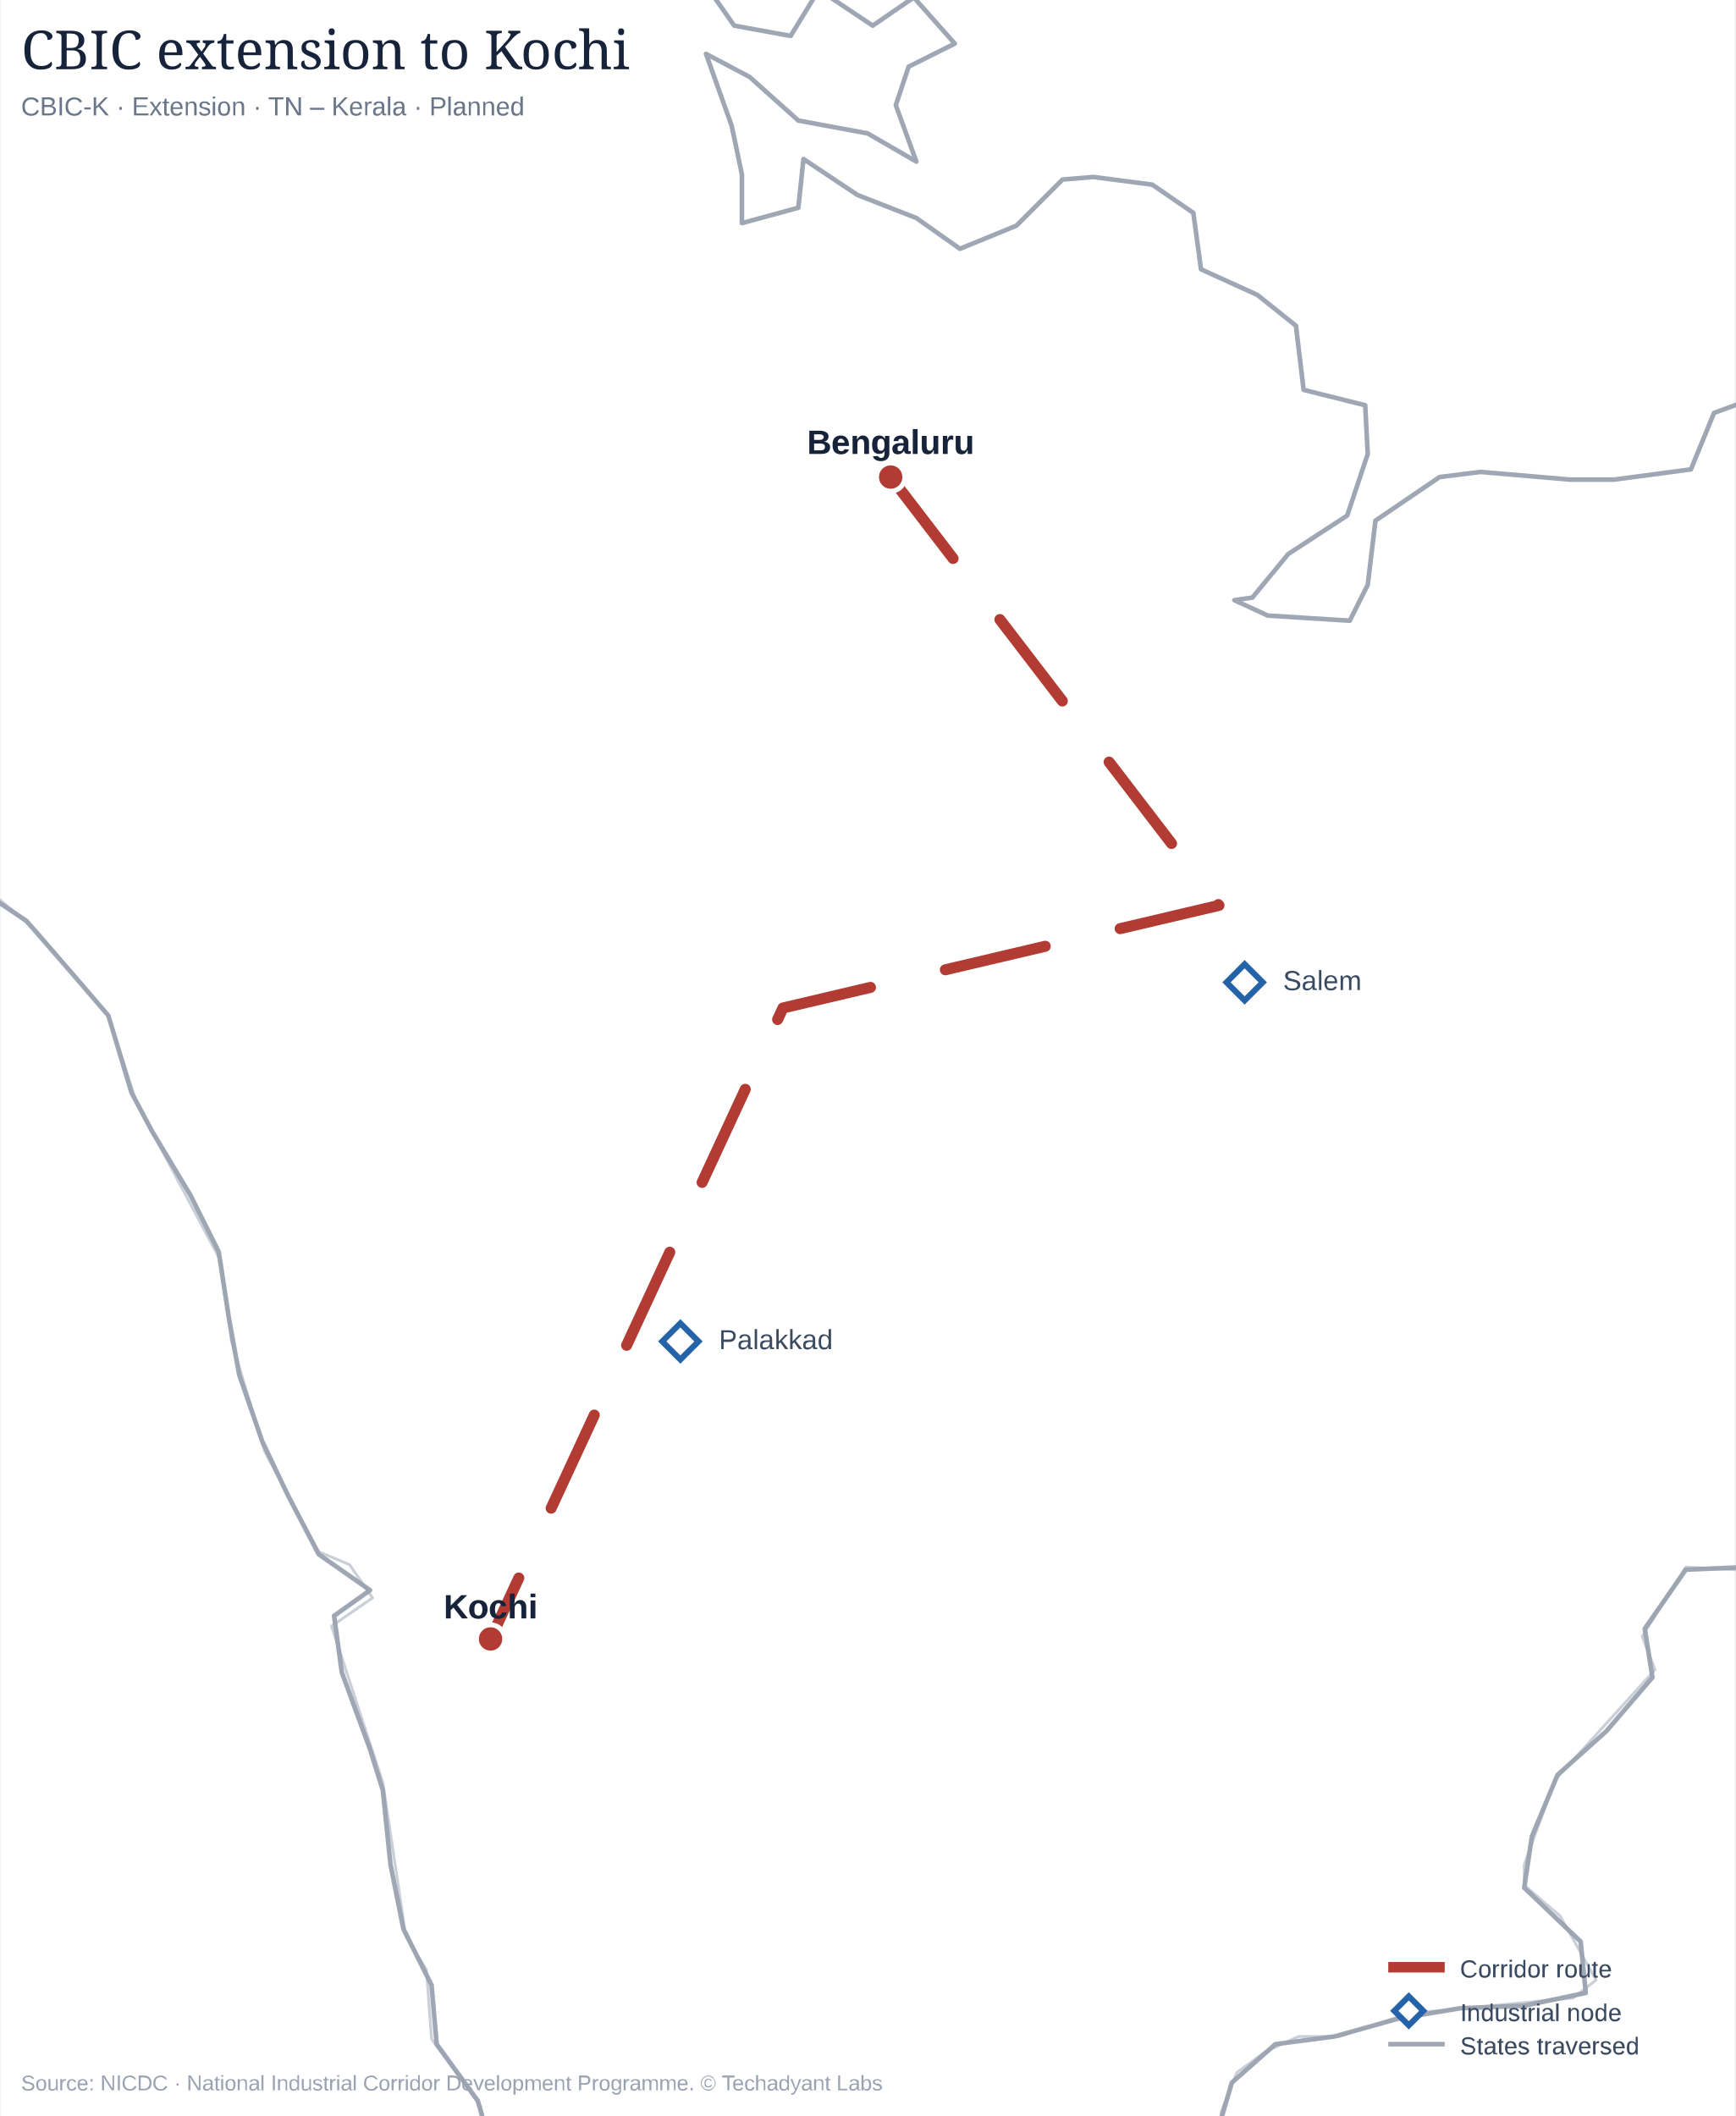
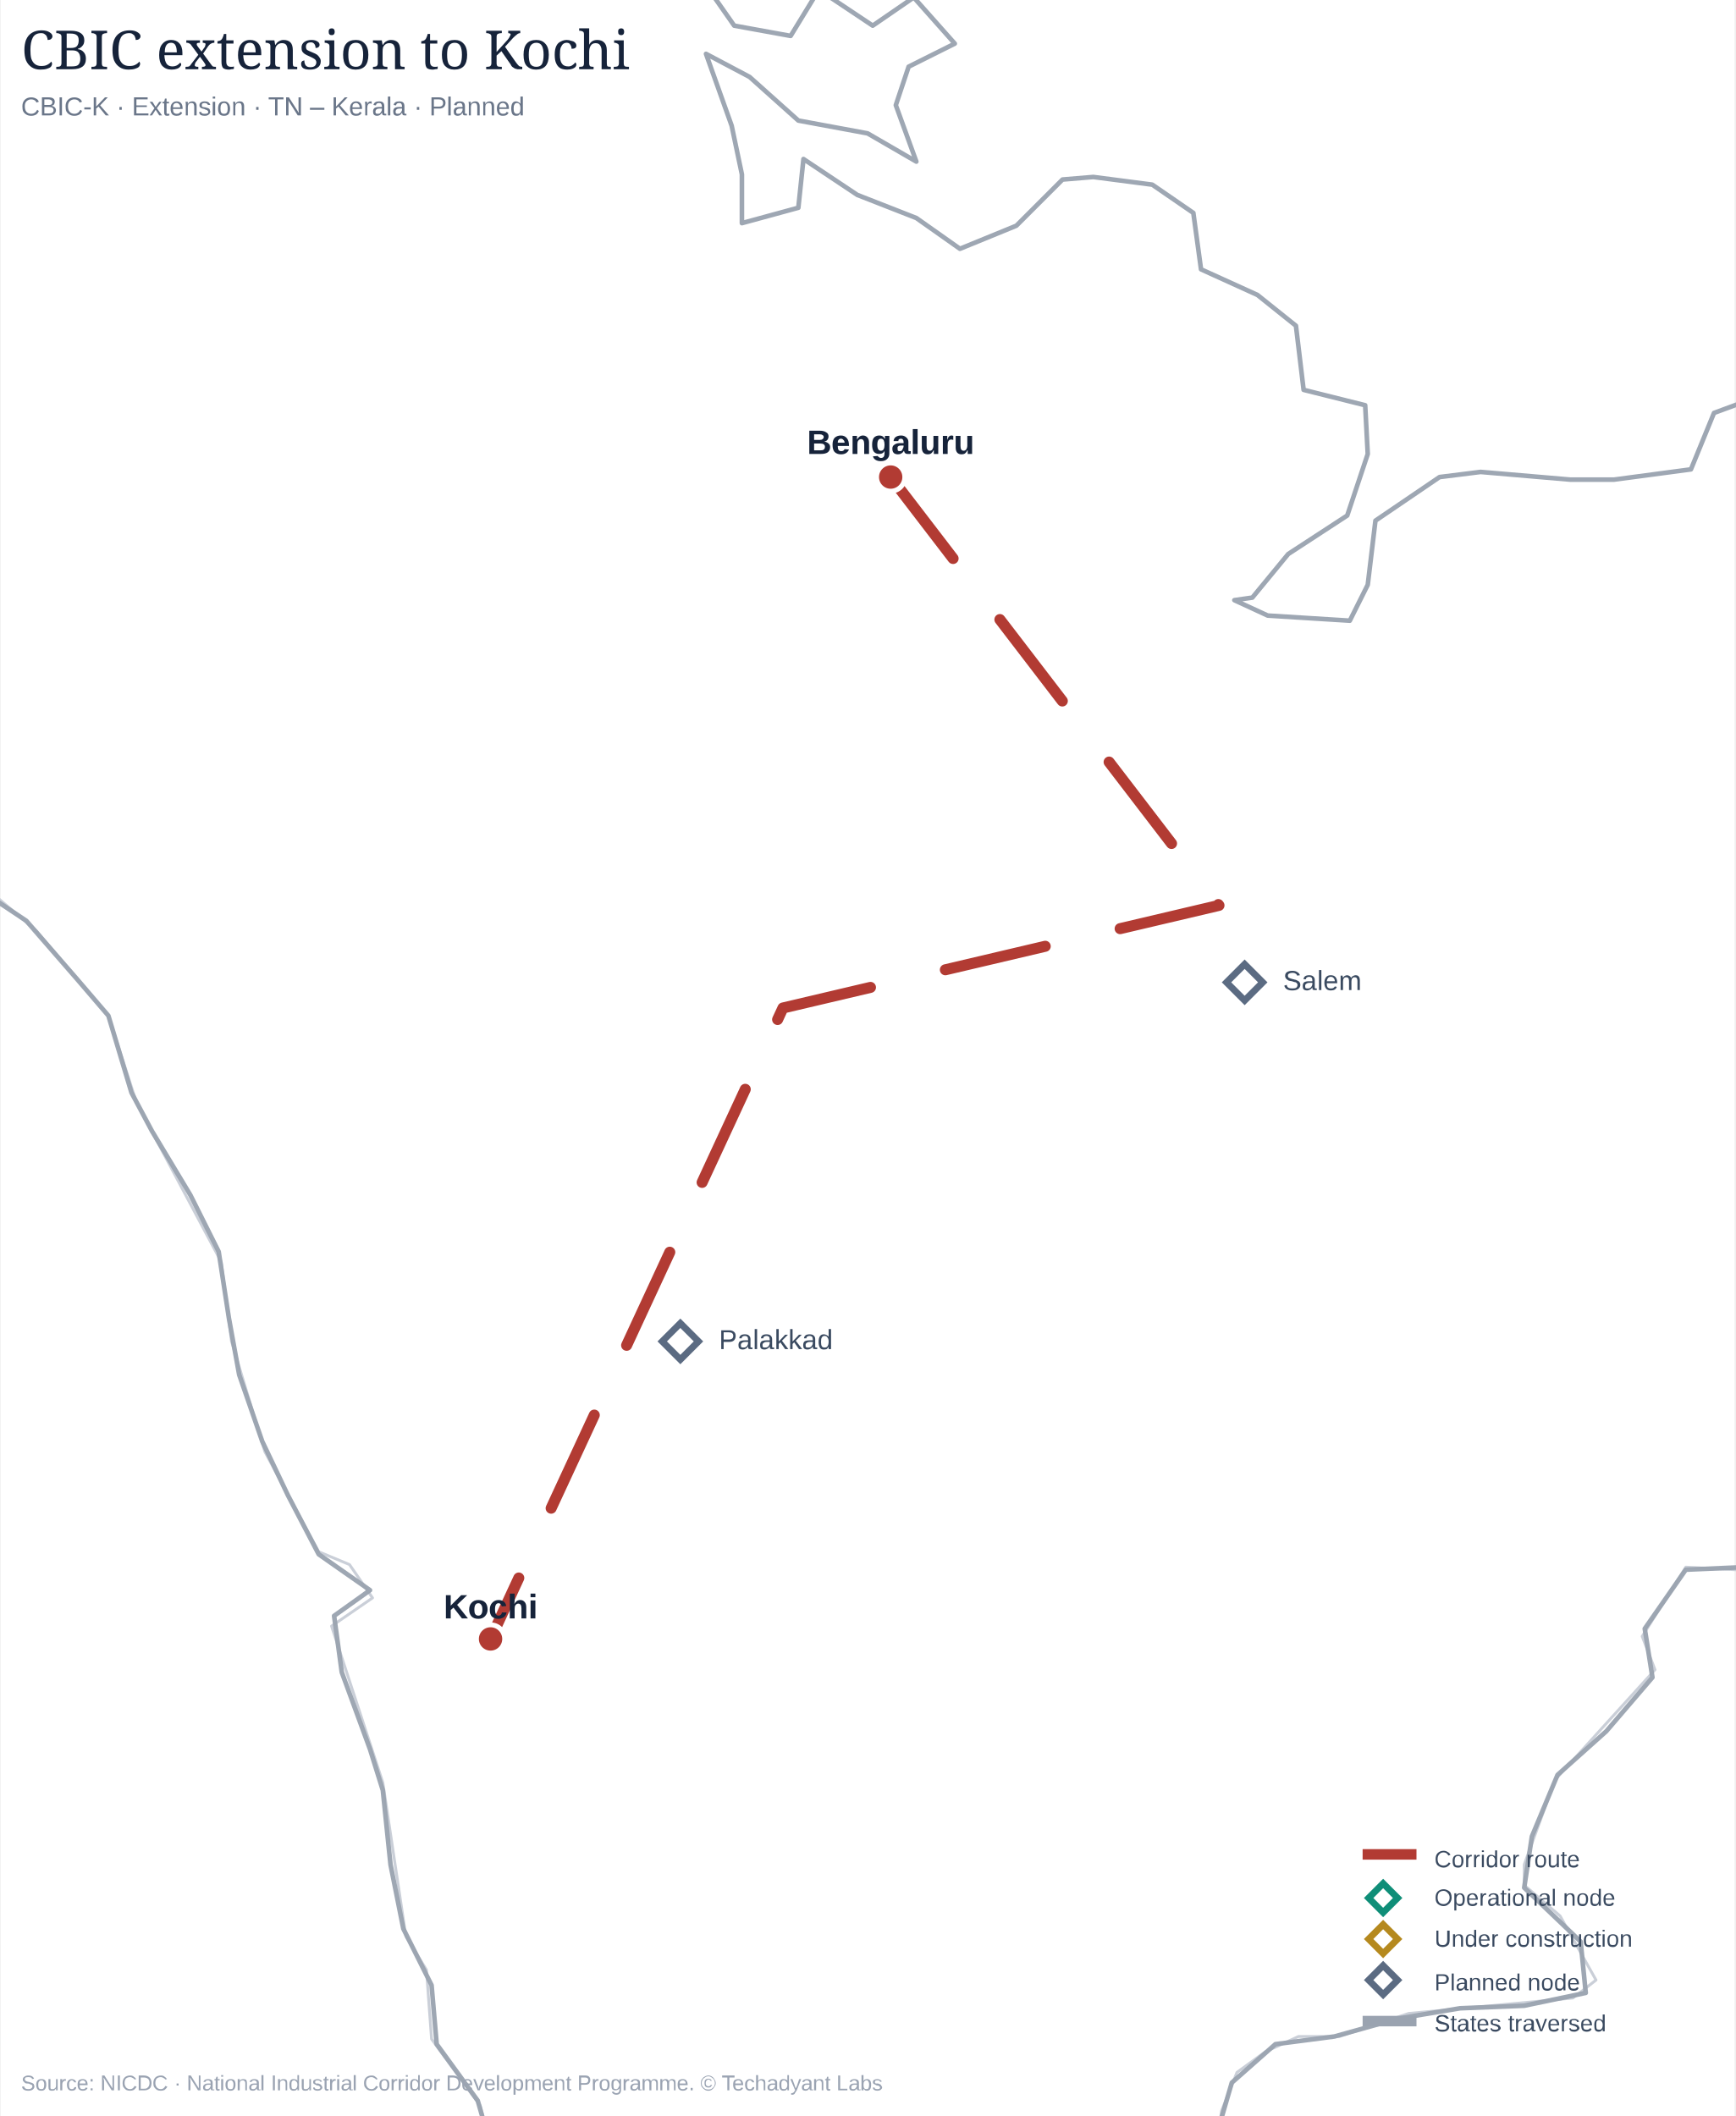
<svg xmlns="http://www.w3.org/2000/svg" width="1180" height="1439" viewBox="135.5 427.7 67.6 82.5" role="img" aria-label="Map of the CBIC extension to Kochi">
  <rect x="135.5" y="427.7" width="67.6" height="82.5" fill="#FFFFFF" />
  <path d="M79.2,265.3 L79.1,266.6 L78.3,268.0 L78.4,269.3 L79.6,270.4 L77.1,271.2 L74.9,272.7 L73.5,272.1 L72.8,269.4 L70.1,270.2 L65.4,270.9 L63.9,273.2 L61.1,272.6 L57.2,270.3 L55.8,270.1 L54.4,270.7 L52.8,270.9 L50.1,270.1 L47.3,270.2 L46.3,269.3 L44.8,269.7 L44.8,272.3 L43.6,275.1 L37.4,274.0 L36.7,274.6 L36.0,276.4 L36.0,279.2 L34.9,280.0 L35.7,281.1 L37.1,281.3 L41.8,277.8 L43.4,277.3 L44.2,278.2 L43.3,279.0 L39.1,281.2 L38.4,282.5 L39.1,283.7 L42.6,288.4 L46.4,291.2 L52.6,294.7 L57.4,295.4 L59.2,293.6 L62.6,294.2 L63.7,294.0 L63.9,292.8 L65.4,291.9 L66.7,292.5 L68.3,292.0 L69.4,290.2 L70.9,290.9 L70.9,292.3 L68.5,294.0 L66.2,296.0 L65.5,297.2 L64.3,298.0 L61.1,298.2 L60.2,299.0 L56.0,300.5 L54.4,300.0 L51.9,301.0 L50.4,301.0 L49.1,298.5 L46.0,299.0 L45.5,300.3 L46.1,304.9 L46.8,305.9 L54.5,313.3 L57.8,317.0 L58.8,319.3 L60.7,322.0 L67.2,328.2 L69.7,328.4 L72.2,329.8 L73.8,329.8 L75.0,329.2 L77.9,329.2 L82.4,327.6 L84.6,326.4 L87.4,325.9 L90.3,323.9 L91.7,323.7 L93.9,320.0 L95.9,317.8 L95.0,314.9 L95.5,312.3 L95.0,310.7 L96.6,306.4 L97.2,305.4 L98.7,305.4 L100.2,305.9 L100.6,306.9 L99.0,307.4 L98.2,308.2 L98.1,310.0 L98.9,310.8 L100.4,310.9 L100.1,312.4 L99.0,313.0 L98.4,313.9 L99.5,315.2 L102.6,315.0 L103.3,316.0 L100.5,317.2 L100.4,318.6 L99.7,320.0 L98.7,320.4 L98.8,322.1 L100.7,325.9 L102.6,333.3 L100.4,337.1 L99.9,340.0 L98.5,343.1 L99.0,345.8 L100.0,347.0 L99.9,349.7 L100.8,350.6 L100.2,351.7 L100.3,356.8 L100.8,356.9 L101.8,355.4 L103.0,354.8 L104.0,355.2 L102.7,356.1 L102.2,357.0 L102.7,358.4 L101.2,358.8 L100.5,359.7 L101.6,362.9 L100.6,364.5 L102.6,367.8 L103.0,370.4 L104.9,374.8 L105.1,377.6 L104.7,379.2 L105.9,381.0 L105.8,382.7 L106.4,383.9 L106.3,388.4 L106.9,391.3 L107.1,394.1 L109.1,400.0 L109.7,402.9 L111.3,405.1 L111.1,405.4 L113.0,409.7 L114.6,409.8 L114.8,410.4 L113.6,411.0 L113.9,412.2 L115.1,413.6 L116.4,416.4 L118.2,418.9 L118.6,420.1 L120.0,420.6 L121.1,421.7 L121.2,423.9 L122.4,424.7 L123.4,430.4 L124.9,433.4 L126.1,437.6 L125.9,439.1 L126.8,446.4 L132.0,459.1 L133.5,461.1 L136.9,464.0 L139.7,467.3 L140.8,470.7 L144.1,476.9 L144.5,480.0 L145.8,484.3 L147.9,488.2 L149.1,488.7 L150.0,490.0 L148.4,491.1 L150.4,497.2 L151.3,503.2 L152.1,504.5 L152.3,507.2 L154.2,509.8 L154.5,511.0 L155.3,512.4 L160.0,516.2 L162.4,517.6 L162.6,519.0 L165.0,521.1 L166.7,521.0 L169.0,522.5 L171.9,523.1 L178.1,519.2 L182.1,517.3 L183.1,510.0 L183.7,508.5 L184.8,507.7 L186.1,507.1 L187.7,507.1 L190.4,506.2 L196.8,505.6 L197.7,504.9 L196.3,502.4 L194.9,501.2 L194.9,500.4 L196.1,497.1 L200.0,492.8 L199.5,491.5 L201.2,488.8 L206.9,489.1 L210.1,488.3 L211.0,487.7 L210.1,484.6 L210.2,481.6 L209.5,477.4 L209.6,474.5 L208.2,470.2 L209.2,469.0 L208.3,466.3 L210.1,460.5 L212.7,459.1 L214.2,456.7 L213.8,455.3 L212.9,454.0 L216.3,451.3 L216.8,449.7 L218.2,447.3 L218.2,444.2 L217.4,441.5 L216.3,440.4 L214.3,439.7 L214.0,438.5 L215.3,438.3 L216.8,439.0 L216.9,438.0 L216.3,435.0 L213.6,429.2 L215.4,426.9 L215.4,426.1 L213.2,418.0 L212.8,413.7 L214.8,411.8 L216.9,408.1 L219.6,405.9 L220.6,405.6 L222.3,405.5 L223.7,406.1 L224.5,407.2 L226.0,407.7 L228.7,404.1 L229.7,403.4 L229.9,401.6 L230.9,400.9 L231.6,397.6 L232.4,397.0 L233.9,396.5 L236.4,397.9 L238.1,397.8 L240.9,397.1 L245.2,395.2 L247.5,393.5 L248.1,392.6 L248.1,390.7 L247.3,386.1 L254.5,381.4 L258.5,380.0 L262.4,376.6 L263.7,371.3 L267.3,368.4 L271.6,366.1 L273.6,364.6 L280.0,356.5 L281.3,353.2 L282.9,352.3 L284.7,349.9 L288.6,347.5 L289.1,346.3 L288.3,345.4 L286.8,345.2 L286.8,344.0 L289.4,342.4 L290.4,345.1 L291.8,345.0 L301.5,340.8 L304.4,339.0 L309.1,333.9 L309.5,332.4 L309.3,331.0 L311.2,328.6 L311.7,327.3 L311.8,324.4 L310.0,322.1 L309.4,320.7 L310.2,319.4 L313.4,316.3 L317.1,314.5 L322.1,313.7 L322.5,313.0 L322.2,312.0 L324.0,311.7 L324.8,310.9 L324.5,309.3 L325.3,308.1 L326.7,308.2 L327.1,309.3 L327.1,310.7 L328.5,311.0 L330.0,311.0 L331.3,310.3 L333.4,308.1 L336.1,309.3 L337.4,309.2 L338.2,308.2 L338.6,305.2 L338.4,303.7 L336.9,300.9 L336.8,297.9 L335.5,295.4 L335.7,292.6 L335.0,289.8 L336.0,288.7 L335.9,287.2 L335.0,286.3 L333.2,285.9 L332.6,285.3 L333.2,284.2 L333.3,282.6 L332.5,281.2 L331.1,280.9 L330.0,280.0 L329.7,278.3 L330.2,277.1 L332.1,274.8 L331.6,269.1 L325.4,268.4 L323.1,264.9 L323.3,262.2 L326.4,261.2 L326.8,258.3 L327.5,257.2 L330.4,256.4 L333.3,256.4 L334.4,255.5 L333.9,252.3 L332.5,251.9 L331.5,251.2 L331.2,249.7 L328.4,249.8 L326.9,249.0 L326.4,247.9 L325.3,247.0 L321.6,244.5 L322.8,242.3 L321.6,241.5 L324.5,239.3 L325.3,238.9 L325.5,239.1 L326.7,237.8 L326.0,236.0 L328.8,240.2 L330.1,241.1 L331.3,240.8 L330.5,239.3 L330.8,238.7 L332.4,239.3 L333.5,238.5 L334.4,238.9 L337.4,242.6 L339.0,243.0 L342.0,242.8 L342.0,241.2 L342.6,240.8 L344.4,241.9 L344.1,245.2 L345.4,248.5 L343.7,250.8 L344.8,253.6 L347.7,254.0 L349.2,254.7 L354.8,255.3 L356.6,255.0 L357.3,254.1 L358.5,253.7 L359.2,254.4 L360.7,254.6 L362.5,254.5 L363.9,253.6 L364.9,253.5 L366.5,254.3 L370.9,254.8 L372.6,254.5 L372.8,253.4 L376.2,253.2 L379.7,255.1 L379.6,255.4 L378.4,255.6 L377.5,256.6 L378.6,257.9 L379.0,259.3 L377.3,261.1 L377.2,263.3 L375.0,263.5 L375.1,266.7 L372.3,266.7 L370.2,268.8 L367.3,269.7 L366.4,270.7 L364.6,276.5 L364.7,278.0 L366.6,281.7 L367.7,286.6 L368.5,287.1 L369.4,286.3 L369.5,285.0 L370.6,286.1 L371.0,287.8 L371.8,288.5 L373.6,288.8 L374.6,288.2 L375.4,286.7 L375.1,283.7 L374.4,282.6 L376.2,280.3 L376.9,277.1 L379.4,276.0 L379.7,275.3 L380.4,277.7 L381.2,278.6 L381.5,281.7 L383.6,285.4 L382.4,288.5 L382.7,289.5 L384.8,292.2 L386.0,301.3 L385.9,304.0 L386.4,305.3 L387.5,306.2 L389.3,304.7 L390.8,305.6 L392.3,305.9 L393.3,303.3 L395.0,300.7 L394.6,294.6 L392.4,287.6 L393.1,286.6 L394.8,286.2 L396.9,285.0 L397.0,283.8 L397.2,281.0 L395.7,279.0 L396.6,277.9 L396.9,273.3 L396.4,270.8 L399.2,269.2 L400.5,270.2 L401.2,270.0 L403.8,270.4 L404.7,270.9 L405.9,270.3 L406.7,269.1 L406.2,267.7 L407.4,264.8 L408.1,261.9 L409.0,261.1 L409.9,257.9 L411.9,254.1 L411.8,251.1 L410.1,249.0 L409.6,247.6 L411.0,245.7 L412.7,244.7 L414.7,241.9 L415.4,237.5 L416.4,234.5 L414.4,227.7 L415.7,226.0 L417.5,225.8 L419.1,224.5 L418.9,223.4 L421.3,221.6 L423.2,219.7 L425.1,218.8 L425.9,217.7 L425.9,216.5 L426.9,214.7 L432.0,213.4 L434.6,211.6 L437.4,214.8 L440.5,215.2 L441.4,214.7 L440.4,211.9 L437.8,209.8 L436.8,207.1 L440.2,204.6 L441.9,202.7 L442.5,201.1 L442.3,199.4 L441.5,198.8 L442.3,196.7 L441.8,196.3 L440.1,196.3 L437.1,195.2 L435.8,195.6 L433.2,194.3 L431.8,194.2 L427.4,195.0 L430.4,192.1 L431.3,189.2 L429.0,185.0 L428.5,184.9 L426.6,185.6 L425.8,186.8 L425.1,186.1 L425.5,184.8 L427.9,182.6 L427.7,181.6 L425.0,180.8 L424.4,179.3 L423.3,179.0 L420.5,180.0 L418.0,181.9 L415.5,185.4 L414.0,185.9 L407.9,184.6 L406.5,183.8 L404.9,181.9 L403.7,181.9 L402.1,184.8 L398.7,187.5 L397.8,190.3 L395.1,193.5 L391.7,194.8 L389.2,194.6 L387.9,195.2 L387.0,196.4 L386.6,197.8 L386.6,199.3 L385.9,200.5 L383.0,201.3 L381.5,202.2 L380.1,204.0 L378.4,205.2 L379.5,205.8 L379.8,207.3 L379.5,208.3 L376.4,209.4 L371.5,210.0 L371.1,210.9 L369.6,211.6 L367.4,209.8 L365.8,209.1 L365.1,209.6 L365.2,214.2 L365.6,215.8 L366.5,216.3 L371.5,216.5 L372.8,217.1 L372.5,221.7 L373.2,222.7 L373.7,225.2 L369.5,224.7 L368.1,225.6 L364.0,226.5 L360.7,226.6 L360.3,227.5 L355.0,228.4 L351.9,226.0 L350.5,226.2 L347.9,227.6 L347.5,228.8 L345.7,228.4 L343.2,230.1 L343.0,229.6 L340.2,229.0 L339.2,228.0 L337.8,227.3 L335.2,228.7 L334.2,228.3 L334.4,227.7 L332.1,227.1 L330.6,225.7 L329.6,223.4 L330.9,220.8 L329.8,219.7 L329.3,218.2 L330.4,213.5 L328.8,209.8 L327.7,209.2 L325.7,209.0 L321.9,211.1 L318.8,211.8 L318.9,213.3 L319.9,214.3 L320.0,215.8 L318.5,218.6 L318.8,221.6 L318.0,225.5 L320.2,229.7 L320.0,230.1 L320.7,231.4 L320.2,236.2 L319.2,237.4 L318.7,236.6 L317.3,236.2 L312.9,237.3 L308.5,237.5 L306.2,235.4 L304.8,235.2 L302.4,236.6 L300.8,236.4 L299.9,237.0 L297.4,235.0 L296.0,234.6 L294.9,235.1 L292.3,234.0 L291.1,235.0 L290.0,234.2 L288.0,231.9 L286.8,231.2 L284.2,232.2 L282.6,232.4 L280.6,230.5 L275.8,229.4 L274.9,228.8 L275.0,225.7 L274.0,224.3 L272.4,223.4 L270.1,223.5 L267.9,221.2 L266.6,221.2 L262.1,222.2 L262.6,223.4 L259.2,222.6 L257.8,223.1 L257.0,224.2 L255.8,224.5 L254.7,223.3 L250.1,222.9 L248.9,220.2 L247.8,219.7 L244.8,219.8 L243.5,219.5 L241.3,217.5 L238.0,216.7 L235.2,216.6 L231.7,214.1 L229.9,211.8 L228.4,211.3 L224.6,208.3 L220.4,207.1 L217.5,204.0 L216.3,204.1 L215.3,205.3 L212.9,204.0 L210.5,202.2 L210.8,201.2 L212.0,200.4 L212.6,199.1 L213.8,194.9 L213.0,193.7 L214.3,191.1 L215.0,188.2 L217.4,186.4 L217.5,185.1 L219.0,185.1 L219.7,184.4 L221.3,181.8 L224.1,181.3 L223.9,178.8 L221.1,178.4 L219.2,175.9 L216.4,175.6 L213.2,174.5 L212.6,171.9 L211.7,170.8 L209.0,169.7 L206.8,168.1 L205.1,167.5 L203.3,167.7 L202.2,167.5 L200.1,165.0 L199.9,163.8 L197.4,160.4 L195.9,160.5 L195.0,161.5 L194.7,163.2 L194.1,163.6 L193.2,163.0 L193.6,162.8 L192.8,159.8 L193.9,158.7 L193.9,157.9 L192.4,154.8 L192.9,153.4 L192.5,151.8 L190.5,148.2 L189.6,147.2 L189.6,142.3 L191.0,142.4 L192.2,143.5 L192.9,145.4 L193.7,146.3 L195.1,146.9 L196.5,146.5 L199.2,143.3 L201.9,143.3 L203.1,142.3 L204.0,140.7 L204.0,139.4 L200.6,134.4 L202.1,131.9 L201.5,130.7 L195.6,129.6 L195.0,128.2 L194.7,126.7 L195.2,125.4 L197.0,123.3 L194.9,119.6 L194.7,118.4 L196.2,118.1 L200.6,119.5 L201.8,118.9 L202.2,117.6 L203.4,116.6 L204.5,112.1 L207.2,111.3 L207.6,108.8 L209.2,108.9 L210.6,108.4 L211.3,107.3 L212.5,101.6 L214.5,97.4 L214.2,94.5 L209.6,90.6 L208.4,89.9 L206.7,89.8 L205.5,89.3 L204.5,88.4 L203.1,88.3 L202.5,86.6 L201.5,86.5 L196.7,89.5 L195.4,88.4 L194.1,88.1 L192.7,89.1 L187.2,90.6 L183.5,93.5 L177.0,95.3 L176.1,94.7 L175.8,93.1 L174.8,91.6 L173.1,89.9 L171.7,89.7 L168.3,90.4 L167.4,89.7 L165.9,86.9 L165.4,84.0 L163.9,83.6 L160.8,80.4 L159.2,80.3 L156.5,79.3 L154.8,77.0 L152.4,75.0 L149.9,71.5 L148.6,70.5 L148.5,69.2 L147.6,68.3 L146.3,68.7 L145.5,69.4 L144.4,68.6 L142.0,70.1 L139.8,68.0 L138.5,67.7 L137.8,70.0 L135.3,68.5 L134.2,69.6 L131.4,70.3 L130.7,71.7 L129.9,71.6 L127.6,69.8 L126.4,70.3 L125.8,71.5 L127.8,73.5 L127.2,74.4 L124.4,73.0 L122.9,72.9 L118.5,73.5 L117.3,74.2 L116.4,75.6 L115.4,76.5 L114.1,76.4 L114.0,78.4 L113.6,79.3 L112.4,79.5 L109.9,81.6 L108.9,82.8 L108.9,84.0 L109.9,85.8 L109.7,88.2 L111.0,89.1 L113.9,89.0 L115.1,88.6 L116.4,89.0 L121.7,94.6 L124.3,93.8 L124.1,95.4 L125.2,97.9 L126.4,99.0 L130.2,100.9 L128.7,103.6 L127.6,104.7 L124.9,105.0 L122.9,107.2 L120.3,108.6 L120.3,110.0 L120.9,111.4 L120.2,112.4 L121.1,115.3 L120.6,118.3 L121.7,121.0 L122.2,124.0 L122.1,125.4 L121.2,126.5 L121.1,132.3 L123.4,134.7 L128.7,136.4 L130.8,138.4 L132.5,139.2 L135.4,139.6 L135.6,142.2 L136.6,143.3 L139.5,144.4 L140.7,144.2 L142.1,145.2 L143.7,145.3 L145.1,146.6 L144.9,148.1 L144.1,149.0 L139.8,150.2 L137.2,151.8 L135.6,152.1 L134.8,152.7 L133.0,155.7 L134.7,159.6 L134.8,161.1 L133.7,162.1 L133.2,163.4 L134.0,165.9 L132.3,166.5 L131.2,167.6 L129.4,171.7 L127.0,173.5 L125.1,175.6 L124.7,176.7 L125.0,178.5 L124.6,180.1 L123.5,180.9 L122.3,181.1 L121.6,181.8 L117.2,182.9 L115.0,190.2 L113.0,192.7 L110.9,196.3 L108.0,199.7 L104.6,200.1 L103.4,200.7 L103.0,201.9 L99.9,204.9 L98.9,208.1 L98.1,209.2 L95.5,210.7 L94.6,211.8 L93.5,214.6 L92.3,215.2 L86.1,215.0 L81.3,215.8 L79.1,217.1 L77.8,214.6 L77.7,211.9 L76.3,211.0 L75.1,211.2 L70.8,213.4 L65.9,219.5 L60.4,224.0 L58.7,226.5 L58.7,229.3 L60.9,233.5 L62.4,234.1 L63.6,234.0 L64.9,235.0 L67.8,235.1 L68.5,237.5 L66.0,243.0 L66.8,246.2 L70.7,250.6 L73.6,249.9 L75.1,250.1 L75.1,251.3 L74.0,252.4 L74.3,253.8 L77.0,259.4 L77.7,262.4 L79.2,265.3Z" fill="none" stroke="#CACFD8" stroke-width="0.11" stroke-linejoin="round" />
  <path d="M170.5,364.7 L168.5,365.0 L166.9,366.1 L164.1,367.4 L162.2,368.3 L160.3,370.0 L158.2,372.3 L156.9,374.2 L155.6,375.7 L153.4,377.2 L150.7,377.9 L147.9,377.7 L145.5,377.6 L143.4,377.8 L141.3,379.6 L139.4,381.6 L137.9,382.4 L136.0,383.6 L133.4,385.4 L130.9,387.3 L129.1,388.6 L127.5,389.3 L124.9,389.6 L121.7,390.2 L121.0,392.3 L121.2,394.0 L121.5,397.2 L121.5,399.5 L120.6,401.6 L119.4,404.4 L120.1,405.8 L121.8,406.1 L122.4,408.7 L122.1,410.7 L121.4,412.9 L121.4,415.5 L120.6,417.5 L119.0,419.5 L120.3,420.8 L121.1,422.7 L122.1,424.2 L122.8,426.8 L123.4,428.9 L123.9,431.3 L125.0,433.8 L125.6,436.0 L125.9,438.5 L126.1,440.4 L126.5,443.2 L126.8,446.0 L127.6,448.5 L128.6,450.6 L128.9,450.7 L128.5,451.2 L129.6,453.0 L130.6,455.7 L131.8,458.7 L132.8,460.2 L134.7,462.4 L136.5,463.6 L138.5,465.9 L139.7,467.3 L140.6,470.3 L141.4,471.8 L142.9,474.3 L144.0,476.5 L144.4,479.1 L144.8,481.3 L145.7,483.9 L146.7,486.0 L147.9,488.3 L149.9,489.7 L148.5,490.7 L148.8,492.9 L149.9,495.9 L150.4,497.5 L150.7,500.4 L151.2,502.9 L152.3,505.1 L152.5,507.4 L154.1,509.6 L154.7,511.7 L157.0,513.7 L158.2,514.7 L160.7,516.7 L162.4,517.8 L163.5,519.8 L165.7,521.3 L166.9,520.7 L167.9,521.3 L169.8,522.7 L172.1,523.1 L174.3,521.6 L176.3,520.4 L178.4,519.0 L180.5,518.1 L182.3,516.5 L182.6,514.2 L182.8,511.3 L183.5,508.9 L185.2,507.4 L187.5,507.1 L190.0,506.4 L192.4,506.0 L194.9,505.9 L197.3,505.4 L197.1,503.4 L194.9,501.3 L195.2,499.3 L196.2,496.9 L198.1,495.2 L199.9,493.1 L199.6,491.2 L201.2,488.9 L203.5,488.8 L206.2,489.2 L208.4,488.8 L210.8,487.9 L210.2,485.6 L210.1,483.4 L210.2,480.5 L209.5,478.1 L209.8,475.7 L209.3,473.4 L208.3,470.8 L209.2,468.9 L208.3,466.8 L208.9,464.4 L209.5,462.1 L211.1,460.0 L213.0,458.6 L214.2,456.6 L213.0,454.2 L214.6,452.9 L216.3,451.2 L217.1,449.1 L218.3,446.8 L218.2,444.1 L217.6,441.8 L215.7,440.1 L213.2,439.6 L211.3,441.1 L209.5,442.4 L206.6,442.9 L204.2,443.1 L202.3,443.8 L201.4,446.0 L198.4,446.4 L196.7,446.4 L193.2,446.1 L191.6,446.3 L189.1,448.0 L188.8,450.5 L188.1,451.9 L184.9,451.7 L183.6,451.1 L184.3,451.0 L185.7,449.3 L188.0,447.8 L188.8,445.4 L188.7,443.5 L186.3,442.9 L186.0,440.4 L184.5,439.2 L182.3,438.2 L182.0,436.0 L180.4,434.9 L178.1,434.6 L176.9,434.7 L175.1,436.5 L172.9,437.4 L171.2,436.2 L168.9,435.3 L166.8,433.9 L166.6,435.8 L164.4,436.4 L164.4,434.5 L164.0,432.6 L163.0,429.8 L164.7,430.7 L166.6,432.4 L169.3,432.9 L171.2,434.0 L170.4,431.8 L170.9,430.3 L172.7,429.4 L171.1,427.6 L169.5,428.7 L167.4,427.3 L166.3,429.1 L164.1,428.7 L162.7,426.7 L162.7,425.2 L160.8,423.8 L161.2,421.3 L162.3,419.3 L160.9,417.4 L161.8,415.9 L164.2,416.6 L166.6,416.1 L166.8,413.5 L165.6,411.5 L163.7,410.0 L165.4,409.0 L166.5,406.8 L165.6,404.6 L166.1,402.6 L168.5,402.2 L170.4,403.6 L172.6,402.7 L172.8,400.0 L173.6,398.0 L173.3,396.9 L171.3,396.6 L169.6,395.3 L171.7,393.2 L172.1,391.1 L172.0,388.8 L172.3,386.7 L171.5,384.9 L172.5,382.9 L174.4,381.1 L176.4,379.5 L174.3,378.7 L172.1,377.8 L173.2,376.2 L175.0,374.7 L175.0,372.2 L174.3,369.8 L174.0,367.3 L171.8,366.2 L170.5,364.7Z" fill="none" stroke="#9AA3B0" stroke-opacity="0.95" stroke-width="0.18" stroke-linejoin="round" />
  <path d="M 170.2,446.3 L 183.0,463.0 L 166.0,467.0 L 154.6,491.6" fill="none" stroke="#FFFFFF" stroke-width="0.74" stroke-linecap="round" stroke-linejoin="round" />
  <path d="M 170.2,446.3 L 183.0,463.0 L 166.0,467.0 L 154.6,491.6" fill="none" stroke="#B23B33" stroke-width="0.43" stroke-linecap="round" stroke-linejoin="round" stroke-dasharray="4 3" />
-   <rect x="161.5" y="479.5" width="1.0" height="1.0" transform="rotate(45 162.0 480.0)" fill="#FFFFFF" stroke="#2563A8" stroke-width="0.23" />
+   <rect x="161.5" y="479.5" width="1.0" height="1.0" transform="rotate(45 162.0 480.0)" fill="#FFFFFF" stroke="#5B6B82" stroke-width="0.26" />
  <text x="163.5" y="480.3" font-family="Arial" font-size="1.08" fill="#3a4a60">Palakkad</text>
-   <rect x="183.5" y="465.5" width="1.0" height="1.0" transform="rotate(45 184.0 466.0)" fill="#FFFFFF" stroke="#2563A8" stroke-width="0.23" />
+   <rect x="183.5" y="465.5" width="1.0" height="1.0" transform="rotate(45 184.0 466.0)" fill="#FFFFFF" stroke="#5B6B82" stroke-width="0.26" />
  <text x="185.5" y="466.3" font-family="Arial" font-size="1.08" fill="#3a4a60">Salem</text>
  <circle cx="170.2" cy="446.3" r="0.55" fill="#B23B33" stroke="#FFFFFF" stroke-width="0.19" />
  <text x="170.2" y="445.4" font-family="Arial" font-size="1.32" font-weight="bold" fill="#16233a" text-anchor="middle">Bengaluru</text>
  <circle cx="154.6" cy="491.6" r="0.55" fill="#B23B33" stroke="#FFFFFF" stroke-width="0.19" />
  <text x="154.6" y="490.8" font-family="Arial" font-size="1.32" font-weight="bold" fill="#16233a" text-anchor="middle">Kochi</text>
  <text x="136.3" y="430.4" font-family="Georgia,serif" font-size="2.1" fill="#16233a">CBIC extension to Kochi</text>
  <text x="136.3" y="432.2" font-family="Arial" font-size="1.01" fill="#6a7689">CBIC-K · Extension · TN – Kerala · Planned</text>
-   <line x1="189.6" y1="504.4" x2="191.8" y2="504.4" stroke="#B23B33" stroke-width="0.41" stroke-dasharray="4 3" />
-   <text x="192.4" y="504.8" font-family="Arial" font-size="0.96" fill="#3a4a60">Corridor route</text>
-   <rect x="190.0" y="505.7" width="0.8" height="0.8" transform="rotate(45 190.4 506.1)" fill="#FFFFFF" stroke="#2563A8" stroke-width="0.23" />
-   <text x="192.4" y="506.5" font-family="Arial" font-size="0.96" fill="#3a4a60">Industrial node</text>
-   <line x1="189.6" y1="507.4" x2="191.8" y2="507.4" stroke="#9AA3B0" stroke-opacity="0.95" stroke-width="0.18" />
-   <text x="192.4" y="507.8" font-family="Arial" font-size="0.96" fill="#3a4a60">States traversed</text>
+   <line x1="188.6" y1="500.0" x2="190.7" y2="500.0" stroke="#B23B33" stroke-width="0.41" stroke-dasharray="4 3" />
+   <text x="191.4" y="500.5" font-family="Arial" font-size="0.92" fill="#3a4a60">Corridor route</text>
+   <rect x="189.0" y="501.3" width="0.8" height="0.8" transform="rotate(45 189.4 501.7)" fill="#FFFFFF" stroke="#0F8E78" stroke-width="0.26" />
+   <text x="191.4" y="502.0" font-family="Arial" font-size="0.92" fill="#3a4a60">Operational node</text>
+   <rect x="189.0" y="502.9" width="0.8" height="0.8" transform="rotate(45 189.4 503.3)" fill="#FFFFFF" stroke="#B5891E" stroke-width="0.26" />
+   <text x="191.4" y="503.6" font-family="Arial" font-size="0.92" fill="#3a4a60">Under construction</text>
+   <rect x="189.0" y="504.5" width="0.8" height="0.8" transform="rotate(45 189.4 504.9)" fill="#FFFFFF" stroke="#5B6B82" stroke-width="0.26" />
+   <text x="191.4" y="505.3" font-family="Arial" font-size="0.92" fill="#3a4a60">Planned node</text>
+   <line x1="188.6" y1="506.5" x2="190.7" y2="506.5" stroke="#9AA3B0" stroke-width="0.41" />
+   <text x="191.4" y="506.9" font-family="Arial" font-size="0.92" fill="#3a4a60">States traversed</text>
  <text x="136.3" y="509.2" font-family="Arial" font-size="0.83" fill="#9aa3b2">Source: NICDC · National Industrial Corridor Development Programme.  © Techadyant Labs</text>
</svg>
